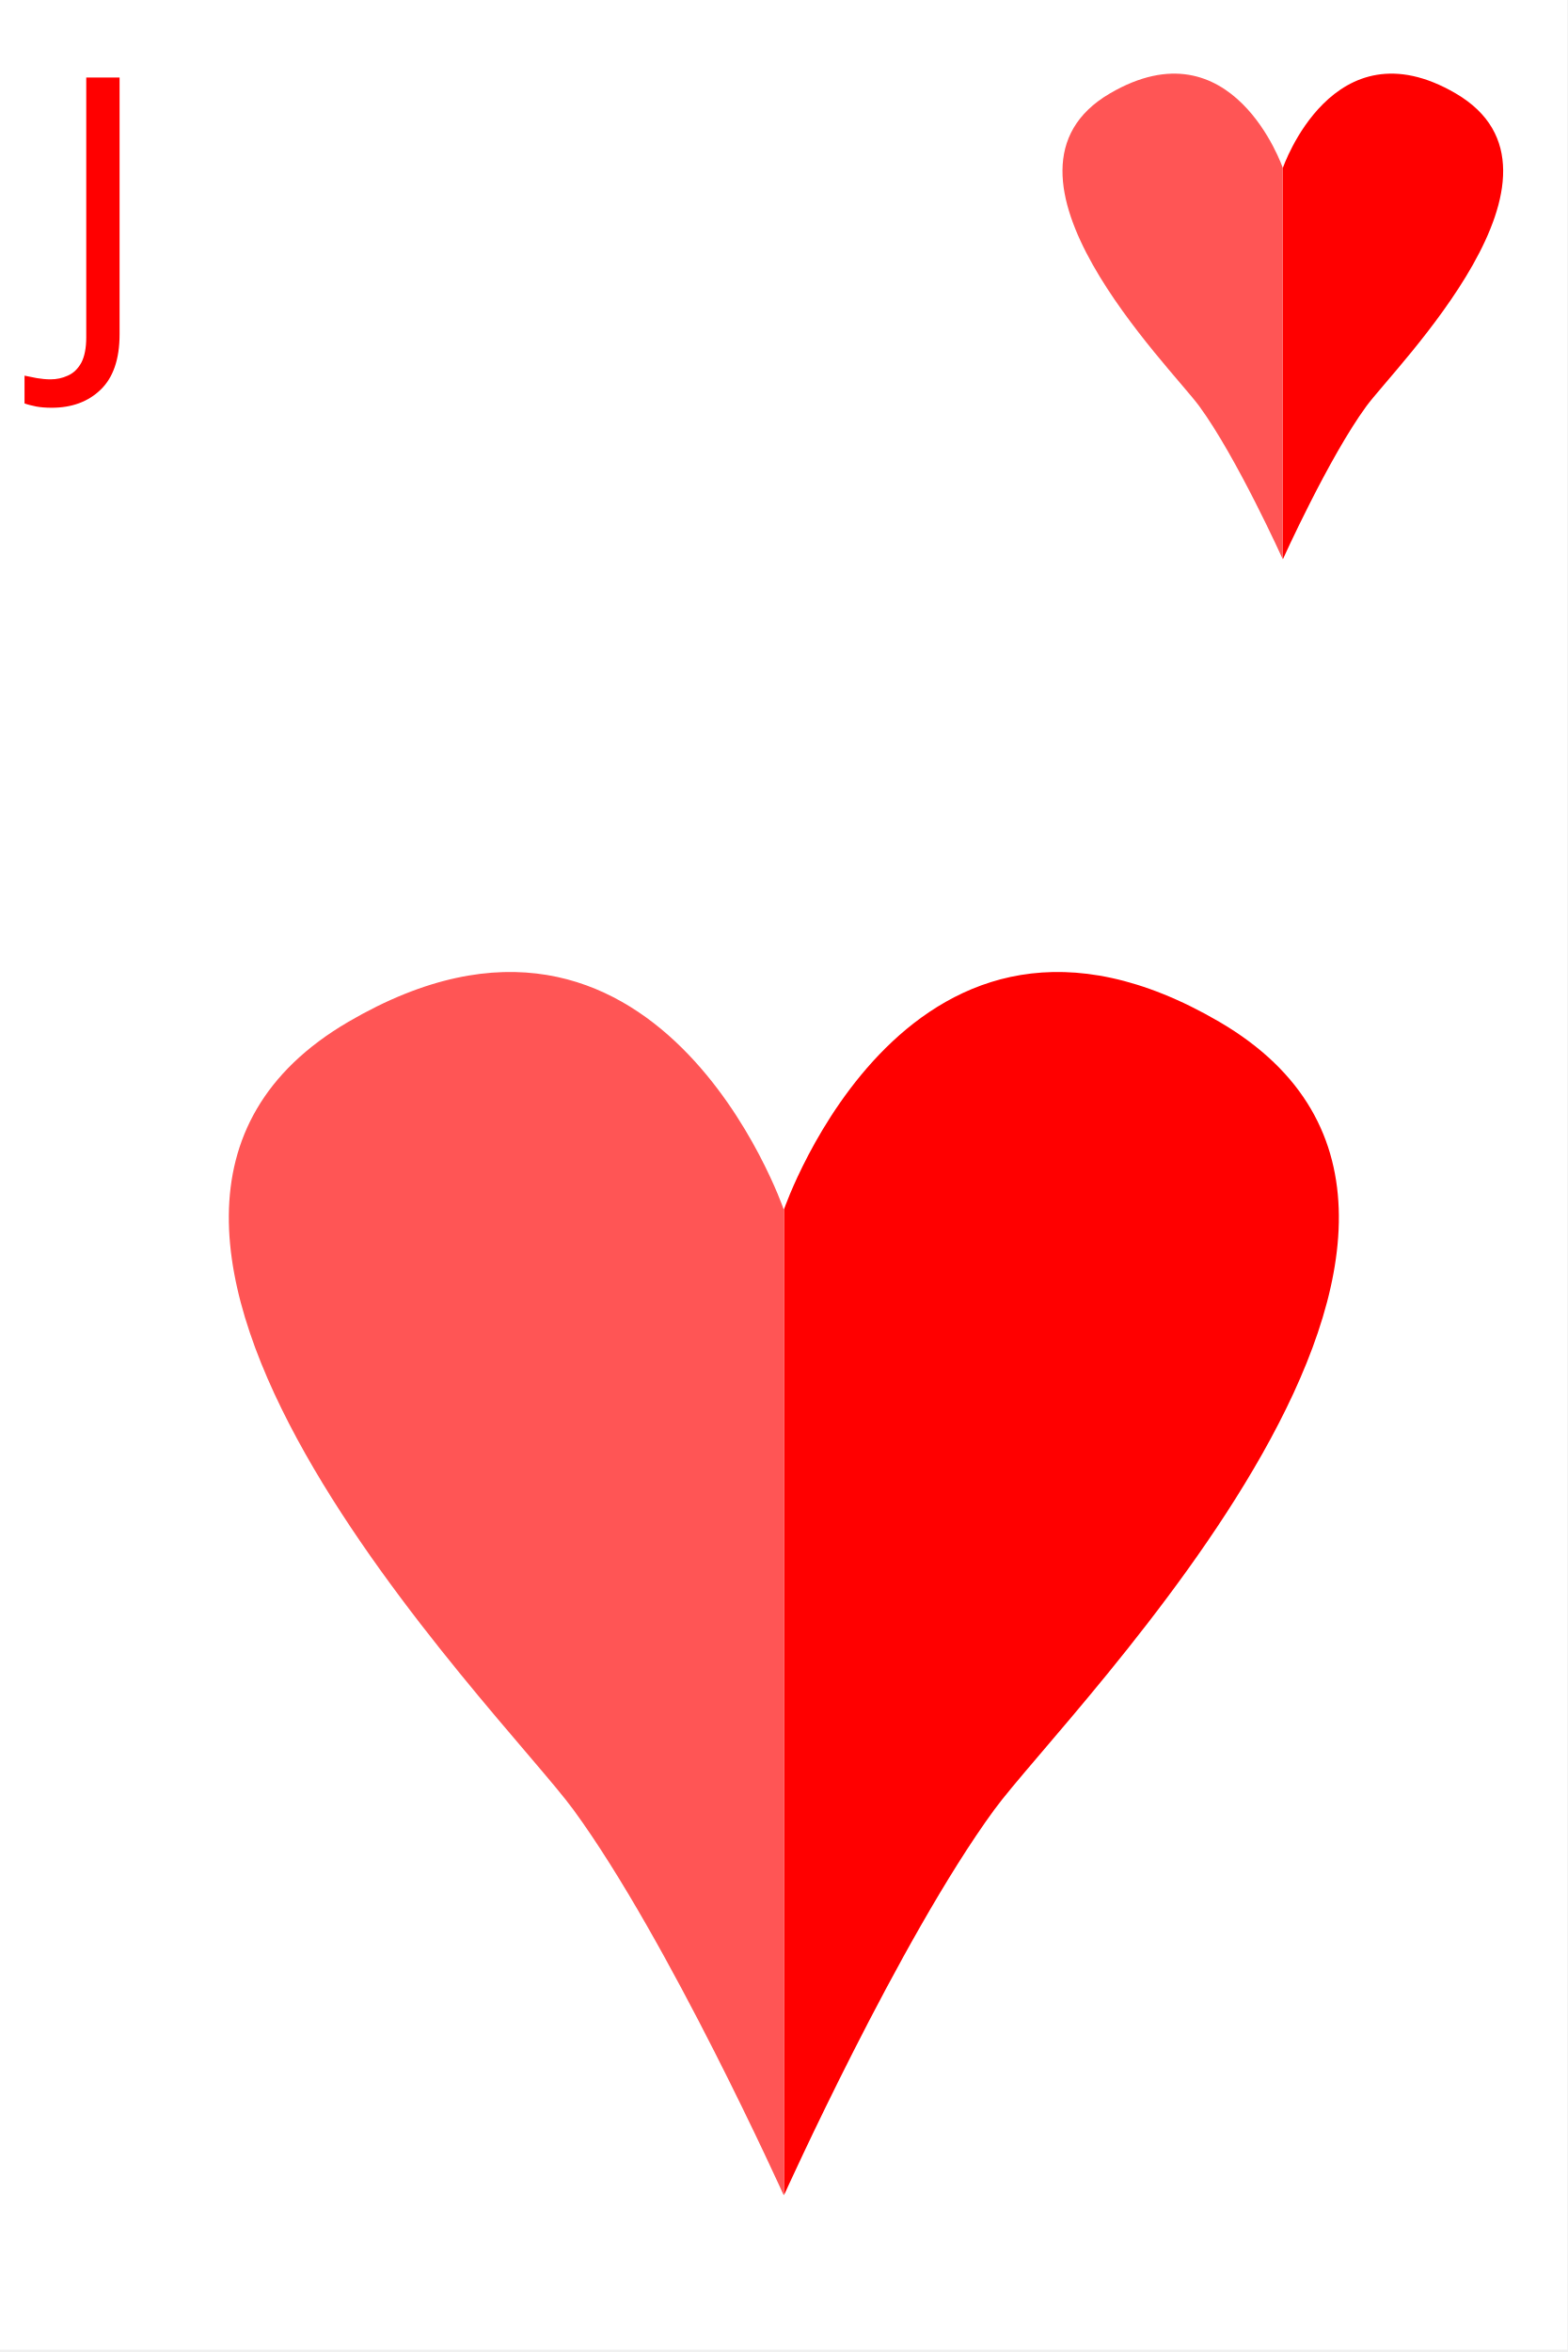
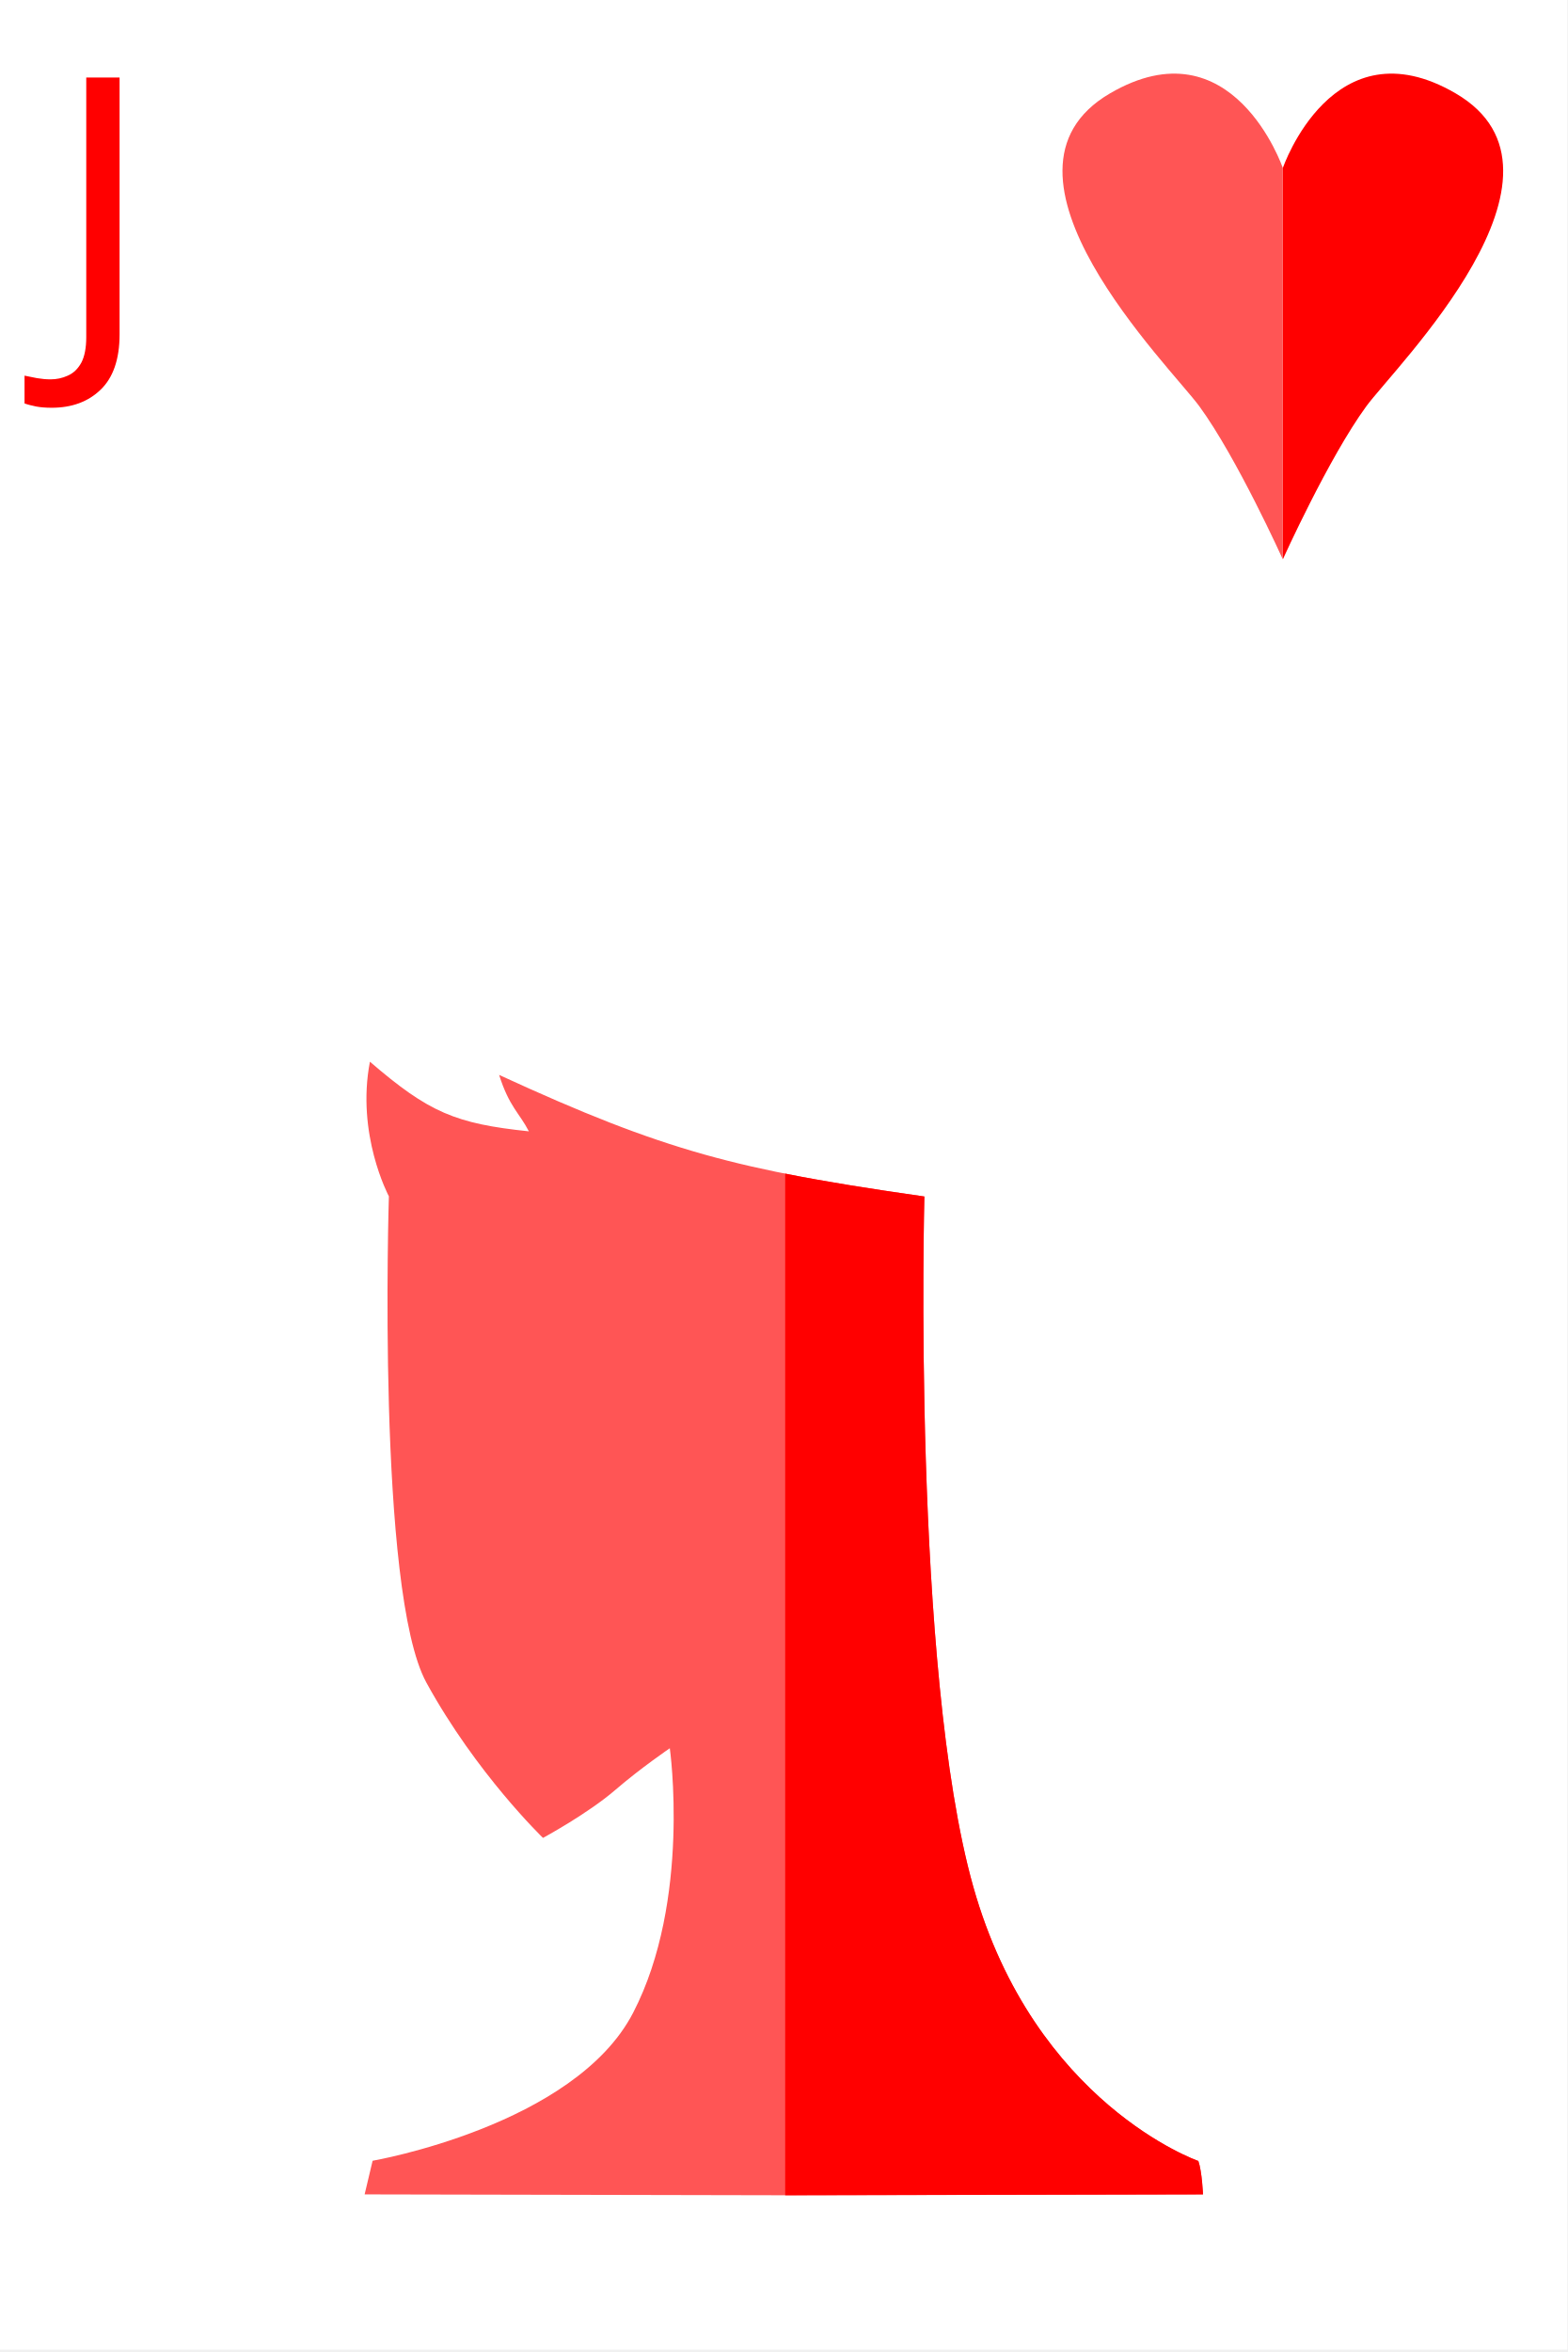
<svg xmlns="http://www.w3.org/2000/svg" width="150" height="225" viewBox="0 0 39.688 59.531" version="1.1" id="svg5">
  <defs id="defs2">
    <mask maskUnits="userSpaceOnUse" id="mask1192">
      <rect style="fill:#ffffff;fill-opacity:1;stroke-width:0.265" id="rect1194" width="101.388" height="140.797" x="-26.153" y="82.4" />
    </mask>
  </defs>
  <g id="layer1">
    <rect style="fill:#ffffff;fill-opacity:1;stroke-width:0.265" id="rect5028" width="39.678" height="59.472" x="0" y="-2.220446e-16" />
    <text xml:space="preserve" style="font-size:9.243px;font-family:Wingdings;-inkscape-font-specification:Wingdings;text-align:center;text-anchor:middle;fill:#ff0000;stroke-width:0.77" x="1.338" y="8.571" id="text63">
      <tspan id="tspan61" x="1.338" y="8.571" style="font-style:normal;font-variant:normal;font-weight:normal;font-stretch:normal;font-family:sans-serif;-inkscape-font-specification:sans-serif;text-align:start;text-anchor:start;fill:#ff0000;stroke-width:0.77">J</tspan>
    </text>
-     <g id="g386">
-       <path style="fill:#ff5555;stroke-width:0.265" d="m 19.841,30.612 c 0,0 -3.197,-9.318 -11.02,-4.75 -8.677,5.067 3.866,17.439 5.7,19.95 2.407,3.293 5.32,9.753 5.32,9.753 z" id="path175" />
-       <path style="fill:#ff0000;stroke-width:0.265" d="m 19.847,30.612 c 0,0 3.197,-9.318 11.02,-4.75 8.677,5.067 -3.866,17.439 -5.7,19.95 -2.407,3.293 -5.32,9.753 -5.32,9.753 z" id="path175-3" />
-     </g>
    <g id="g386-8" transform="matrix(0.3970003,0,0,0.3970003,24.5983,-7.903775)">
      <path style="fill:#ff5555;stroke-width:0.265" d="m 19.841,30.612 c 0,0 -3.197,-9.318 -11.02,-4.75 -8.677,5.067 3.866,17.439 5.7,19.95 2.407,3.293 5.32,9.753 5.32,9.753 z" id="path175-9" />
      <path style="fill:#ff0000;stroke-width:0.265" d="m 19.847,30.612 c 0,0 3.197,-9.318 11.02,-4.75 8.677,5.067 -3.866,17.439 -5.7,19.95 -2.407,3.293 -5.32,9.753 -5.32,9.753 z" id="path175-3-2" />
    </g>
+     <path id="path552-8-1" style="display:inline;fill:#ff5555;stroke-width:0.265;fill-opacity:1" d="m 9.365,26.872 c -0.352,1.835 0.465,3.379 0.48,3.408 0,0 -0.315,10.004 0.951,12.311 1.266,2.308 2.951,3.928 2.951,3.928 0,0 1.131,-0.611 1.829,-1.213 0.642,-0.554 1.381,-1.056 1.381,-1.056 0,0 0.544,3.85 -0.928,6.694 -1.482,2.864 -6.596,3.747 -6.596,3.747 l -0.202,0.851 10.522,0.022 v 5.17e-4 h 0.09 0.09 v -5.17e-4 l 10.522,-0.022 c 0,0 -0.024,-0.577 -0.118,-0.846 0,0 -4.145,-1.44 -5.698,-6.943 C 23.087,42.249 23.402,30.284 23.402,30.284 h -0.002 c -4.725,-0.676 -6.54,-1.133 -10.764,-3.077 0.254,0.805 0.513,0.962 0.753,1.428 -1.854,-0.195 -2.527,-0.472 -4.025,-1.763 z" />
+     <path id="path552-8-1-9" style="fill:#ff0000;stroke-width:0.265;fill-opacity:1" d="m 19.878,29.705 v 25.86 h 0.056 v -5.16e-4 l 10.522,-0.022 c 0,0 -0.024,-0.577 -0.118,-0.846 0,0 -4.145,-1.44 -5.698,-6.943 C 23.087,42.249 23.402,30.284 23.402,30.284 h -0.002 c -1.379,-0.197 -2.507,-0.376 -3.522,-0.579 z" />
  </g>
</svg>
